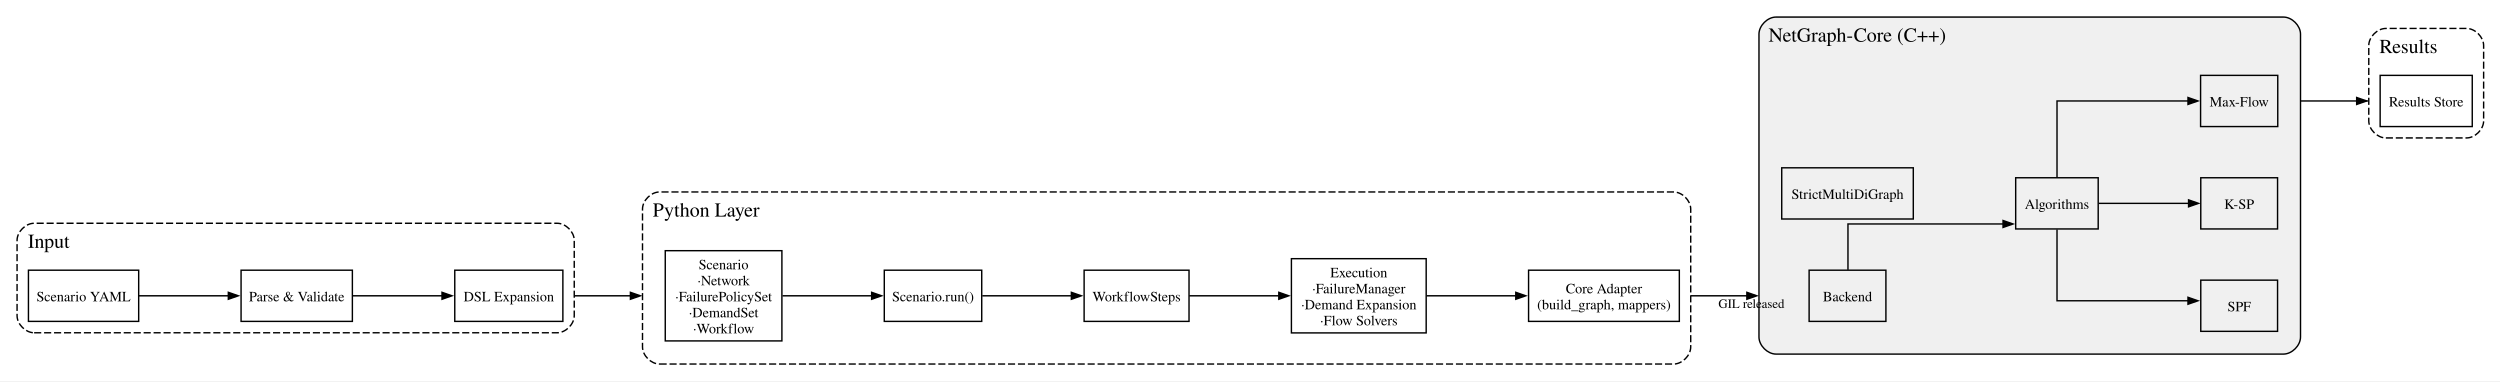
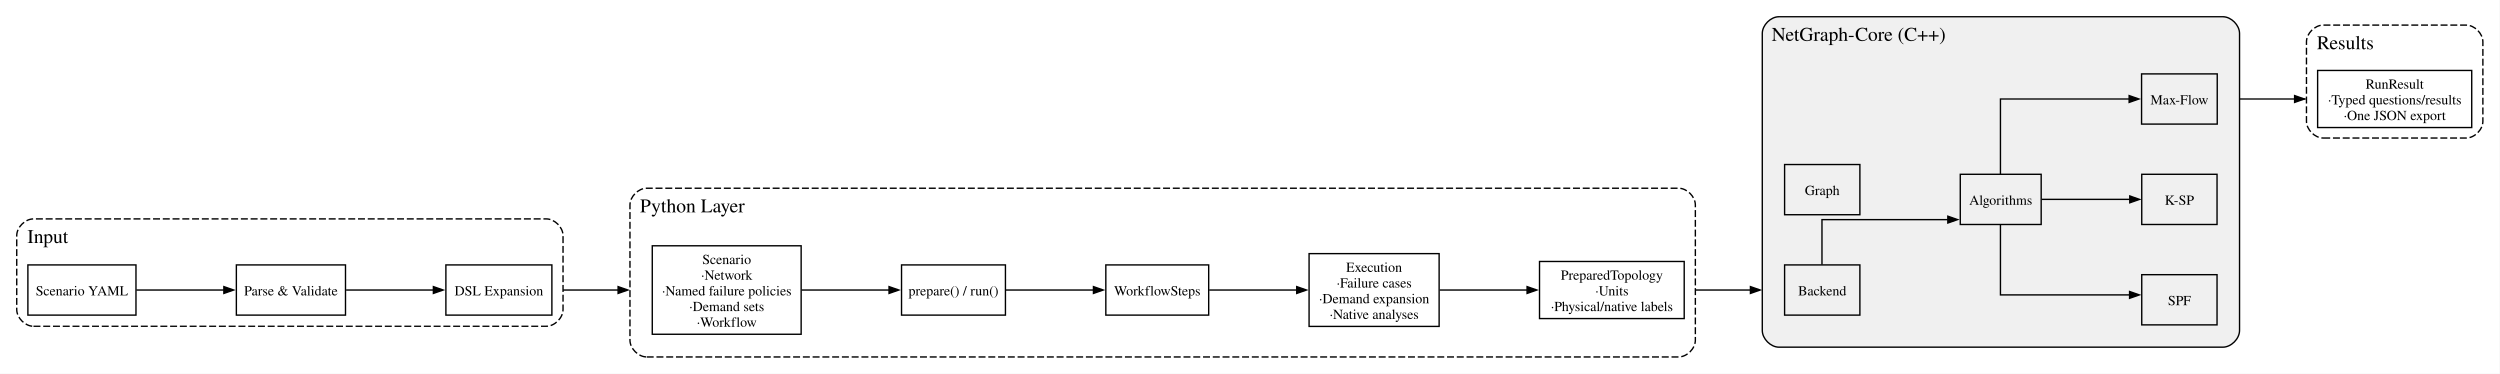
- <svg xmlns="http://www.w3.org/2000/svg" width="1758pt" height="268pt" viewBox="0.00 0.00 1758.00 268.00">
+ <svg xmlns="http://www.w3.org/2000/svg" width="1793pt" height="268pt" viewBox="0.00 0.00 1793.00 268.00">
  <g id="graph0" class="graph" transform="scale(1 1) rotate(0) translate(4 264)">
-     <polygon fill="white" stroke="none" points="-4,4 -4,-264 1754.49,-264 1754.49,4 -4,4" />
+     <polygon fill="white" stroke="none" points="-4,4 -4,-264 1788.72,-264 1788.72,4 -4,4" />
    <g id="clust1" class="cluster">
      <path fill="none" stroke="black" stroke-dasharray="5,2" d="M20,-30C20,-30 387.81,-30 387.81,-30 393.81,-30 399.81,-36 399.81,-42 399.81,-42 399.81,-95 399.81,-95 399.81,-101 393.81,-107 387.81,-107 387.81,-107 20,-107 20,-107 14,-107 8,-101 8,-95 8,-95 8,-42 8,-42 8,-36 14,-30 20,-30" />
      <text xml:space="preserve" text-anchor="middle" x="30.25" y="-89.7" font-family="Times,serif" font-size="14.00">Input</text>
    </g>
    <g id="clust2" class="cluster">
-       <path fill="none" stroke="black" stroke-dasharray="5,2" d="M459.81,-8C459.81,-8 1172.91,-8 1172.91,-8 1178.91,-8 1184.91,-14 1184.91,-20 1184.91,-20 1184.91,-117 1184.91,-117 1184.91,-123 1178.91,-129 1172.91,-129 1172.91,-129 459.81,-129 459.81,-129 453.81,-129 447.81,-123 447.81,-117 447.81,-117 447.81,-20 447.81,-20 447.81,-14 453.81,-8 459.81,-8" />
+       <path fill="none" stroke="black" stroke-dasharray="5,2" d="M459.81,-8C459.81,-8 1199.91,-8 1199.91,-8 1205.91,-8 1211.91,-14 1211.91,-20 1211.91,-20 1211.91,-117 1211.91,-117 1211.91,-123 1205.91,-129 1199.91,-129 1199.91,-129 459.81,-129 459.81,-129 453.81,-129 447.81,-123 447.81,-117 447.81,-117 447.81,-20 447.81,-20 447.81,-14 453.81,-8 459.81,-8" />
      <text xml:space="preserve" text-anchor="middle" x="492.56" y="-111.7" font-family="Times,serif" font-size="14.00">Python Layer</text>
    </g>
    <g id="clust3" class="cluster">
</g>
    <g id="clust4" class="cluster">
</g>
    <g id="clust5" class="cluster">
-       <path fill="#f0f0f0" stroke="black" d="M1244.91,-15C1244.91,-15 1601.72,-15 1601.72,-15 1607.72,-15 1613.72,-21 1613.72,-27 1613.72,-27 1613.72,-240 1613.72,-240 1613.72,-246 1607.72,-252 1601.72,-252 1601.72,-252 1244.91,-252 1244.91,-252 1238.91,-252 1232.91,-246 1232.91,-240 1232.91,-240 1232.91,-27 1232.91,-27 1232.91,-21 1238.91,-15 1244.91,-15" />
-       <text xml:space="preserve" text-anchor="middle" x="1302.03" y="-234.7" font-family="Times,serif" font-size="14.00">NetGraph-Core (C++)</text>
+       <path fill="#f0f0f0" stroke="black" d="M1271.91,-15C1271.91,-15 1590.2,-15 1590.2,-15 1596.2,-15 1602.2,-21 1602.2,-27 1602.2,-27 1602.2,-240 1602.2,-240 1602.2,-246 1596.2,-252 1590.2,-252 1590.2,-252 1271.91,-252 1271.91,-252 1265.91,-252 1259.91,-246 1259.91,-240 1259.91,-240 1259.91,-27 1259.91,-27 1259.91,-21 1265.91,-15 1271.91,-15" />
+       <text xml:space="preserve" text-anchor="middle" x="1329.03" y="-234.7" font-family="Times,serif" font-size="14.00">NetGraph-Core (C++)</text>
    </g>
    <g id="clust6" class="cluster">
</g>
    <g id="clust8" class="cluster">
</g>
    <g id="clust10" class="cluster">
-       <path fill="none" stroke="black" stroke-dasharray="5,2" d="M1673.72,-167C1673.72,-167 1730.49,-167 1730.49,-167 1736.49,-167 1742.49,-173 1742.49,-179 1742.49,-179 1742.49,-232 1742.49,-232 1742.49,-238 1736.49,-244 1730.49,-244 1730.49,-244 1673.72,-244 1673.72,-244 1667.72,-244 1661.72,-238 1661.72,-232 1661.72,-232 1661.72,-179 1661.72,-179 1661.72,-173 1667.72,-167 1673.72,-167" />
-       <text xml:space="preserve" text-anchor="middle" x="1689.59" y="-226.7" font-family="Times,serif" font-size="14.00">Results</text>
+       <path fill="none" stroke="black" stroke-dasharray="5,2" d="M1662.2,-165C1662.2,-165 1764.72,-165 1764.72,-165 1770.72,-165 1776.72,-171 1776.72,-177 1776.72,-177 1776.72,-234 1776.72,-234 1776.72,-240 1770.72,-246 1764.72,-246 1764.72,-246 1662.2,-246 1662.2,-246 1656.2,-246 1650.2,-240 1650.2,-234 1650.2,-234 1650.2,-177 1650.2,-177 1650.2,-171 1656.2,-165 1662.2,-165" />
+       <text xml:space="preserve" text-anchor="middle" x="1678.07" y="-228.7" font-family="Times,serif" font-size="14.00">Results</text>
    </g>
    <g id="node1" class="node">
      <polygon fill="none" stroke="black" points="93.52,-74 16,-74 16,-38 93.52,-38 93.52,-74" />
      <text xml:space="preserve" text-anchor="middle" x="54.76" y="-52.12" font-family="Times,serif" font-size="10.00">Scenario YAML</text>
    </g>
    <g id="node2" class="node">
      <polygon fill="none" stroke="black" points="243.79,-74 165.52,-74 165.52,-38 243.79,-38 243.79,-74" />
      <text xml:space="preserve" text-anchor="middle" x="204.65" y="-52.12" font-family="Times,serif" font-size="10.00">Parse &amp; Validate</text>
    </g>
    <g id="edge1" class="edge">
      <path fill="none" stroke="black" d="M93.75,-56C93.75,-56 156.56,-56 156.56,-56" />
      <polygon fill="black" stroke="black" points="156.56,-58.45 163.56,-56 156.56,-53.55 156.56,-58.45" />
    </g>
    <g id="node3" class="node">
      <polygon fill="none" stroke="black" points="391.81,-74 315.79,-74 315.79,-38 391.81,-38 391.81,-74" />
      <text xml:space="preserve" text-anchor="middle" x="353.8" y="-52.12" font-family="Times,serif" font-size="10.00">DSL Expansion</text>
    </g>
    <g id="edge2" class="edge">
      <path fill="none" stroke="black" d="M244.23,-56C244.23,-56 306.82,-56 306.82,-56" />
      <polygon fill="black" stroke="black" points="306.82,-58.45 313.82,-56 306.82,-53.55 306.82,-58.45" />
    </g>
    <g id="node4" class="node">
-       <polygon fill="none" stroke="black" points="545.83,-87.72 463.81,-87.72 463.81,-24.27 545.83,-24.27 545.83,-87.72" />
-       <text xml:space="preserve" text-anchor="middle" x="504.82" y="-74.62" font-family="Times,serif" font-size="10.00">Scenario</text>
-       <text xml:space="preserve" text-anchor="middle" x="504.82" y="-63.38" font-family="Times,serif" font-size="10.00">·Network</text>
-       <text xml:space="preserve" text-anchor="middle" x="504.82" y="-52.12" font-family="Times,serif" font-size="10.00">·FailurePolicySet</text>
-       <text xml:space="preserve" text-anchor="middle" x="504.82" y="-40.88" font-family="Times,serif" font-size="10.00">·DemandSet</text>
-       <text xml:space="preserve" text-anchor="middle" x="504.82" y="-29.62" font-family="Times,serif" font-size="10.00">·Workflow</text>
+       <polygon fill="none" stroke="black" points="570.58,-87.72 463.81,-87.72 463.81,-24.27 570.58,-24.27 570.58,-87.72" />
+       <text xml:space="preserve" text-anchor="middle" x="517.19" y="-74.62" font-family="Times,serif" font-size="10.00">Scenario</text>
+       <text xml:space="preserve" text-anchor="middle" x="517.19" y="-63.38" font-family="Times,serif" font-size="10.00">·Network</text>
+       <text xml:space="preserve" text-anchor="middle" x="517.19" y="-52.12" font-family="Times,serif" font-size="10.00">·Named failure policies</text>
+       <text xml:space="preserve" text-anchor="middle" x="517.19" y="-40.88" font-family="Times,serif" font-size="10.00">·Demand sets</text>
+       <text xml:space="preserve" text-anchor="middle" x="517.19" y="-29.62" font-family="Times,serif" font-size="10.00">·Workflow</text>
    </g>
    <g id="edge12" class="edge">
-       <path fill="none" stroke="black" d="M399.81,-56C409.56,-56 426.83,-56 439.45,-56" />
+       <path fill="none" stroke="black" d="M399.81,-56C409.64,-56 426.89,-56 439.46,-56" />
      <polygon fill="black" stroke="black" points="439.3,-58.45 446.3,-56 439.3,-53.55 439.3,-58.45" />
    </g>
    <g id="node5" class="node">
-       <polygon fill="none" stroke="black" points="686.35,-74 617.83,-74 617.83,-38 686.35,-38 686.35,-74" />
-       <text xml:space="preserve" text-anchor="middle" x="652.09" y="-52.12" font-family="Times,serif" font-size="10.00">Scenario.run()</text>
+       <polygon fill="none" stroke="black" points="717.1,-74 642.58,-74 642.58,-38 717.1,-38 717.1,-74" />
+       <text xml:space="preserve" text-anchor="middle" x="679.84" y="-52.12" font-family="Times,serif" font-size="10.00">prepare() / run()</text>
    </g>
    <g id="edge5" class="edge">
-       <path fill="none" stroke="black" d="M546.23,-56C546.23,-56 608.94,-56 608.94,-56" />
-       <polygon fill="black" stroke="black" points="608.94,-58.45 615.94,-56 608.94,-53.55 608.94,-58.45" />
+       <path fill="none" stroke="black" d="M570.9,-56C570.9,-56 633.62,-56 633.62,-56" />
+       <polygon fill="black" stroke="black" points="633.62,-58.45 640.62,-56 633.62,-53.55 633.62,-58.45" />
    </g>
    <g id="node6" class="node">
-       <polygon fill="none" stroke="black" points="832.12,-74 758.35,-74 758.35,-38 832.12,-38 832.12,-74" />
-       <text xml:space="preserve" text-anchor="middle" x="795.23" y="-52.12" font-family="Times,serif" font-size="10.00">WorkflowSteps</text>
+       <polygon fill="none" stroke="black" points="862.87,-74 789.1,-74 789.1,-38 862.87,-38 862.87,-74" />
+       <text xml:space="preserve" text-anchor="middle" x="825.98" y="-52.12" font-family="Times,serif" font-size="10.00">WorkflowSteps</text>
    </g>
    <g id="edge3" class="edge">
-       <path fill="none" stroke="black" d="M686.74,-56C686.74,-56 749.38,-56 749.38,-56" />
-       <polygon fill="black" stroke="black" points="749.38,-58.45 756.38,-56 749.38,-53.55 749.38,-58.45" />
+       <path fill="none" stroke="black" d="M717.48,-56C717.48,-56 780.22,-56 780.22,-56" />
+       <polygon fill="black" stroke="black" points="780.22,-58.45 787.22,-56 780.22,-53.55 780.22,-58.45" />
    </g>
    <g id="node7" class="node">
-       <polygon fill="none" stroke="black" points="998.89,-82.1 904.12,-82.1 904.12,-29.9 998.89,-29.9 998.89,-82.1" />
-       <text xml:space="preserve" text-anchor="middle" x="951.5" y="-69" font-family="Times,serif" font-size="10.00">Execution</text>
-       <text xml:space="preserve" text-anchor="middle" x="951.5" y="-57.75" font-family="Times,serif" font-size="10.00">·FailureManager</text>
-       <text xml:space="preserve" text-anchor="middle" x="951.5" y="-46.5" font-family="Times,serif" font-size="10.00">·Demand Expansion</text>
-       <text xml:space="preserve" text-anchor="middle" x="951.5" y="-35.25" font-family="Times,serif" font-size="10.00">·Flow Solvers</text>
+       <polygon fill="none" stroke="black" points="1028.14,-82.1 934.87,-82.1 934.87,-29.9 1028.14,-29.9 1028.14,-82.1" />
+       <text xml:space="preserve" text-anchor="middle" x="981.5" y="-69" font-family="Times,serif" font-size="10.00">Execution</text>
+       <text xml:space="preserve" text-anchor="middle" x="981.5" y="-57.75" font-family="Times,serif" font-size="10.00">·Failure cases</text>
+       <text xml:space="preserve" text-anchor="middle" x="981.5" y="-46.5" font-family="Times,serif" font-size="10.00">·Demand expansion</text>
+       <text xml:space="preserve" text-anchor="middle" x="981.5" y="-35.25" font-family="Times,serif" font-size="10.00">·Native analyses</text>
    </g>
    <g id="edge4" class="edge">
-       <path fill="none" stroke="black" d="M832.27,-56C832.27,-56 895.26,-56 895.26,-56" />
-       <polygon fill="black" stroke="black" points="895.26,-58.45 902.26,-56 895.26,-53.55 895.26,-58.45" />
+       <path fill="none" stroke="black" d="M863.24,-56C863.24,-56 926.01,-56 926.01,-56" />
+       <polygon fill="black" stroke="black" points="926.01,-58.45 933.01,-56 926.01,-53.55 926.01,-58.45" />
    </g>
    <g id="node8" class="node">
-       <polygon fill="none" stroke="black" points="1176.91,-74 1070.89,-74 1070.89,-38 1176.91,-38 1176.91,-74" />
-       <text xml:space="preserve" text-anchor="middle" x="1123.9" y="-57.75" font-family="Times,serif" font-size="10.00">Core Adapter</text>
-       <text xml:space="preserve" text-anchor="middle" x="1123.9" y="-46.5" font-family="Times,serif" font-size="10.00">(build_graph, mappers)</text>
+       <polygon fill="none" stroke="black" points="1203.91,-76.47 1100.14,-76.47 1100.14,-35.52 1203.91,-35.52 1203.91,-76.47" />
+       <text xml:space="preserve" text-anchor="middle" x="1152.02" y="-63.38" font-family="Times,serif" font-size="10.00">PreparedTopology</text>
+       <text xml:space="preserve" text-anchor="middle" x="1152.02" y="-52.12" font-family="Times,serif" font-size="10.00">·Units</text>
+       <text xml:space="preserve" text-anchor="middle" x="1152.02" y="-40.88" font-family="Times,serif" font-size="10.00">·Physical/native labels</text>
    </g>
    <g id="edge6" class="edge">
-       <path fill="none" stroke="black" d="M999.07,-56C999.07,-56 1061.9,-56 1061.9,-56" />
-       <polygon fill="black" stroke="black" points="1061.9,-58.45 1068.9,-56 1061.9,-53.55 1061.9,-58.45" />
+       <path fill="none" stroke="black" d="M1028.55,-56C1028.55,-56 1091.22,-56 1091.22,-56" />
+       <polygon fill="black" stroke="black" points="1091.22,-58.45 1098.22,-56 1091.22,-53.55 1091.22,-58.45" />
    </g>
    <g id="node9" class="node">
-       <polygon fill="none" stroke="black" points="1322.17,-74 1268.17,-74 1268.17,-38 1322.17,-38 1322.17,-74" />
-       <text xml:space="preserve" text-anchor="middle" x="1295.17" y="-52.12" font-family="Times,serif" font-size="10.00">Backend</text>
+       <polygon fill="none" stroke="black" points="1329.91,-74 1275.91,-74 1275.91,-38 1329.91,-38 1329.91,-74" />
+       <text xml:space="preserve" text-anchor="middle" x="1302.91" y="-52.12" font-family="Times,serif" font-size="10.00">Backend</text>
    </g>
    <g id="edge13" class="edge">
-       <path fill="none" stroke="black" d="M1184.91,-56C1194.04,-56 1209.82,-56 1224.51,-56" />
-       <polygon fill="black" stroke="black" points="1224.4,-58.45 1231.4,-56 1224.4,-53.55 1224.4,-58.45" />
-       <text xml:space="preserve" text-anchor="middle" x="1227.58" y="-47.45" font-family="Times,serif" font-size="9.00">GIL released</text>
+       <path fill="none" stroke="black" d="M1211.91,-56C1221.66,-56 1238.9,-56 1251.53,-56" />
+       <polygon fill="black" stroke="black" points="1251.4,-58.45 1258.4,-56 1251.4,-53.55 1251.4,-58.45" />
    </g>
    <g id="node11" class="node">
-       <polygon fill="none" stroke="black" points="1471.45,-139 1413.43,-139 1413.43,-103 1471.45,-103 1471.45,-139" />
-       <text xml:space="preserve" text-anchor="middle" x="1442.44" y="-117.12" font-family="Times,serif" font-size="10.00">Algorithms</text>
+       <polygon fill="none" stroke="black" points="1459.93,-139 1401.91,-139 1401.91,-103 1459.93,-103 1459.93,-139" />
+       <text xml:space="preserve" text-anchor="middle" x="1430.92" y="-117.12" font-family="Times,serif" font-size="10.00">Algorithms</text>
    </g>
    <g id="edge10" class="edge">
-       <path fill="none" stroke="black" d="M1295.49,-74.23C1295.49,-88.7 1295.49,-106.5 1295.49,-106.5 1295.49,-106.5 1404.54,-106.5 1404.54,-106.5" />
-       <polygon fill="black" stroke="black" points="1404.54,-108.95 1411.54,-106.5 1404.54,-104.05 1404.54,-108.95" />
+       <path fill="none" stroke="black" d="M1302.72,-74.23C1302.72,-88.7 1302.72,-106.5 1302.72,-106.5 1302.72,-106.5 1392.99,-106.5 1392.99,-106.5" />
+       <polygon fill="black" stroke="black" points="1392.99,-108.95 1399.99,-106.5 1392.99,-104.05 1392.99,-108.95" />
    </g>
    <g id="node10" class="node">
-       <polygon fill="none" stroke="black" points="1341.43,-146 1248.91,-146 1248.91,-110 1341.43,-110 1341.43,-146" />
-       <text xml:space="preserve" text-anchor="middle" x="1295.17" y="-124.12" font-family="Times,serif" font-size="10.00">StrictMultiDiGraph</text>
+       <polygon fill="none" stroke="black" points="1329.91,-146 1275.91,-146 1275.91,-110 1329.91,-110 1329.91,-146" />
+       <text xml:space="preserve" text-anchor="middle" x="1302.91" y="-124.12" font-family="Times,serif" font-size="10.00">Graph</text>
    </g>
    <g id="node12" class="node">
-       <polygon fill="none" stroke="black" points="1597.58,-67 1543.58,-67 1543.58,-31 1597.58,-31 1597.58,-67" />
-       <text xml:space="preserve" text-anchor="middle" x="1570.58" y="-45.12" font-family="Times,serif" font-size="10.00">SPF</text>
+       <polygon fill="none" stroke="black" points="1586.06,-67 1532.06,-67 1532.06,-31 1586.06,-31 1586.06,-67" />
+       <text xml:space="preserve" text-anchor="middle" x="1559.06" y="-45.12" font-family="Times,serif" font-size="10.00">SPF</text>
    </g>
    <g id="edge7" class="edge">
-       <path fill="none" stroke="black" d="M1442.49,-102.64C1442.49,-82.35 1442.49,-52.5 1442.49,-52.5 1442.49,-52.5 1534.59,-52.5 1534.59,-52.5" />
-       <polygon fill="black" stroke="black" points="1534.59,-54.95 1541.59,-52.5 1534.59,-50.05 1534.59,-54.95" />
+       <path fill="none" stroke="black" d="M1430.72,-102.64C1430.72,-82.35 1430.72,-52.5 1430.72,-52.5 1430.72,-52.5 1523.33,-52.5 1523.33,-52.5" />
+       <polygon fill="black" stroke="black" points="1523.33,-54.95 1530.33,-52.5 1523.33,-50.05 1523.33,-54.95" />
    </g>
    <g id="node13" class="node">
-       <polygon fill="none" stroke="black" points="1597.58,-139 1543.58,-139 1543.58,-103 1597.58,-103 1597.58,-139" />
-       <text xml:space="preserve" text-anchor="middle" x="1570.58" y="-117.12" font-family="Times,serif" font-size="10.00">K-SP</text>
+       <polygon fill="none" stroke="black" points="1586.06,-139 1532.06,-139 1532.06,-103 1586.06,-103 1586.06,-139" />
+       <text xml:space="preserve" text-anchor="middle" x="1559.06" y="-117.12" font-family="Times,serif" font-size="10.00">K-SP</text>
    </g>
    <g id="edge8" class="edge">
-       <path fill="none" stroke="black" d="M1471.84,-121C1471.84,-121 1535,-121 1535,-121" />
-       <polygon fill="black" stroke="black" points="1535,-123.45 1542,-121 1535,-118.55 1535,-123.45" />
+       <path fill="none" stroke="black" d="M1460.32,-121C1460.32,-121 1523.48,-121 1523.48,-121" />
+       <polygon fill="black" stroke="black" points="1523.48,-123.45 1530.48,-121 1523.48,-118.55 1523.48,-123.45" />
    </g>
    <g id="node14" class="node">
-       <polygon fill="none" stroke="black" points="1597.72,-211 1543.45,-211 1543.45,-175 1597.72,-175 1597.72,-211" />
-       <text xml:space="preserve" text-anchor="middle" x="1570.58" y="-189.12" font-family="Times,serif" font-size="10.00">Max-Flow</text>
+       <polygon fill="none" stroke="black" points="1586.2,-211 1531.93,-211 1531.93,-175 1586.2,-175 1586.2,-211" />
+       <text xml:space="preserve" text-anchor="middle" x="1559.06" y="-189.12" font-family="Times,serif" font-size="10.00">Max-Flow</text>
    </g>
    <g id="edge9" class="edge">
-       <path fill="none" stroke="black" d="M1442.49,-139.17C1442.49,-160.5 1442.49,-193 1442.49,-193 1442.49,-193 1534.59,-193 1534.59,-193" />
-       <polygon fill="black" stroke="black" points="1534.59,-195.45 1541.59,-193 1534.59,-190.55 1534.59,-195.45" />
+       <path fill="none" stroke="black" d="M1430.72,-139.17C1430.72,-160.5 1430.72,-193 1430.72,-193 1430.72,-193 1523.02,-193 1523.02,-193" />
+       <polygon fill="black" stroke="black" points="1523.02,-195.45 1530.02,-193 1523.02,-190.55 1523.02,-195.45" />
    </g>
    <g id="node15" class="node">
-       <polygon fill="none" stroke="black" points="1734.49,-211 1669.72,-211 1669.72,-175 1734.49,-175 1734.49,-211" />
-       <text xml:space="preserve" text-anchor="middle" x="1702.1" y="-189.12" font-family="Times,serif" font-size="10.00">Results Store</text>
+       <polygon fill="none" stroke="black" points="1768.72,-213.47 1658.2,-213.47 1658.2,-172.53 1768.72,-172.53 1768.72,-213.47" />
+       <text xml:space="preserve" text-anchor="middle" x="1713.46" y="-200.38" font-family="Times,serif" font-size="10.00">RunResult</text>
+       <text xml:space="preserve" text-anchor="middle" x="1713.46" y="-189.12" font-family="Times,serif" font-size="10.00">·Typed questions/results</text>
+       <text xml:space="preserve" text-anchor="middle" x="1713.46" y="-177.88" font-family="Times,serif" font-size="10.00">·One JSON export</text>
    </g>
    <g id="edge14" class="edge">
-       <path fill="none" stroke="black" d="M1613.72,-193C1632.31,-193 1660.95,-193 1660.95,-193" />
-       <polygon fill="black" stroke="black" points="1653.21,-195.45 1660.21,-193 1653.21,-190.55 1653.21,-195.45" />
+       <path fill="none" stroke="black" d="M1602.2,-193C1620.79,-193 1649.44,-193 1649.44,-193" />
+       <polygon fill="black" stroke="black" points="1641.69,-195.45 1648.69,-193 1641.69,-190.55 1641.69,-195.45" />
    </g>
  </g>
</svg>
